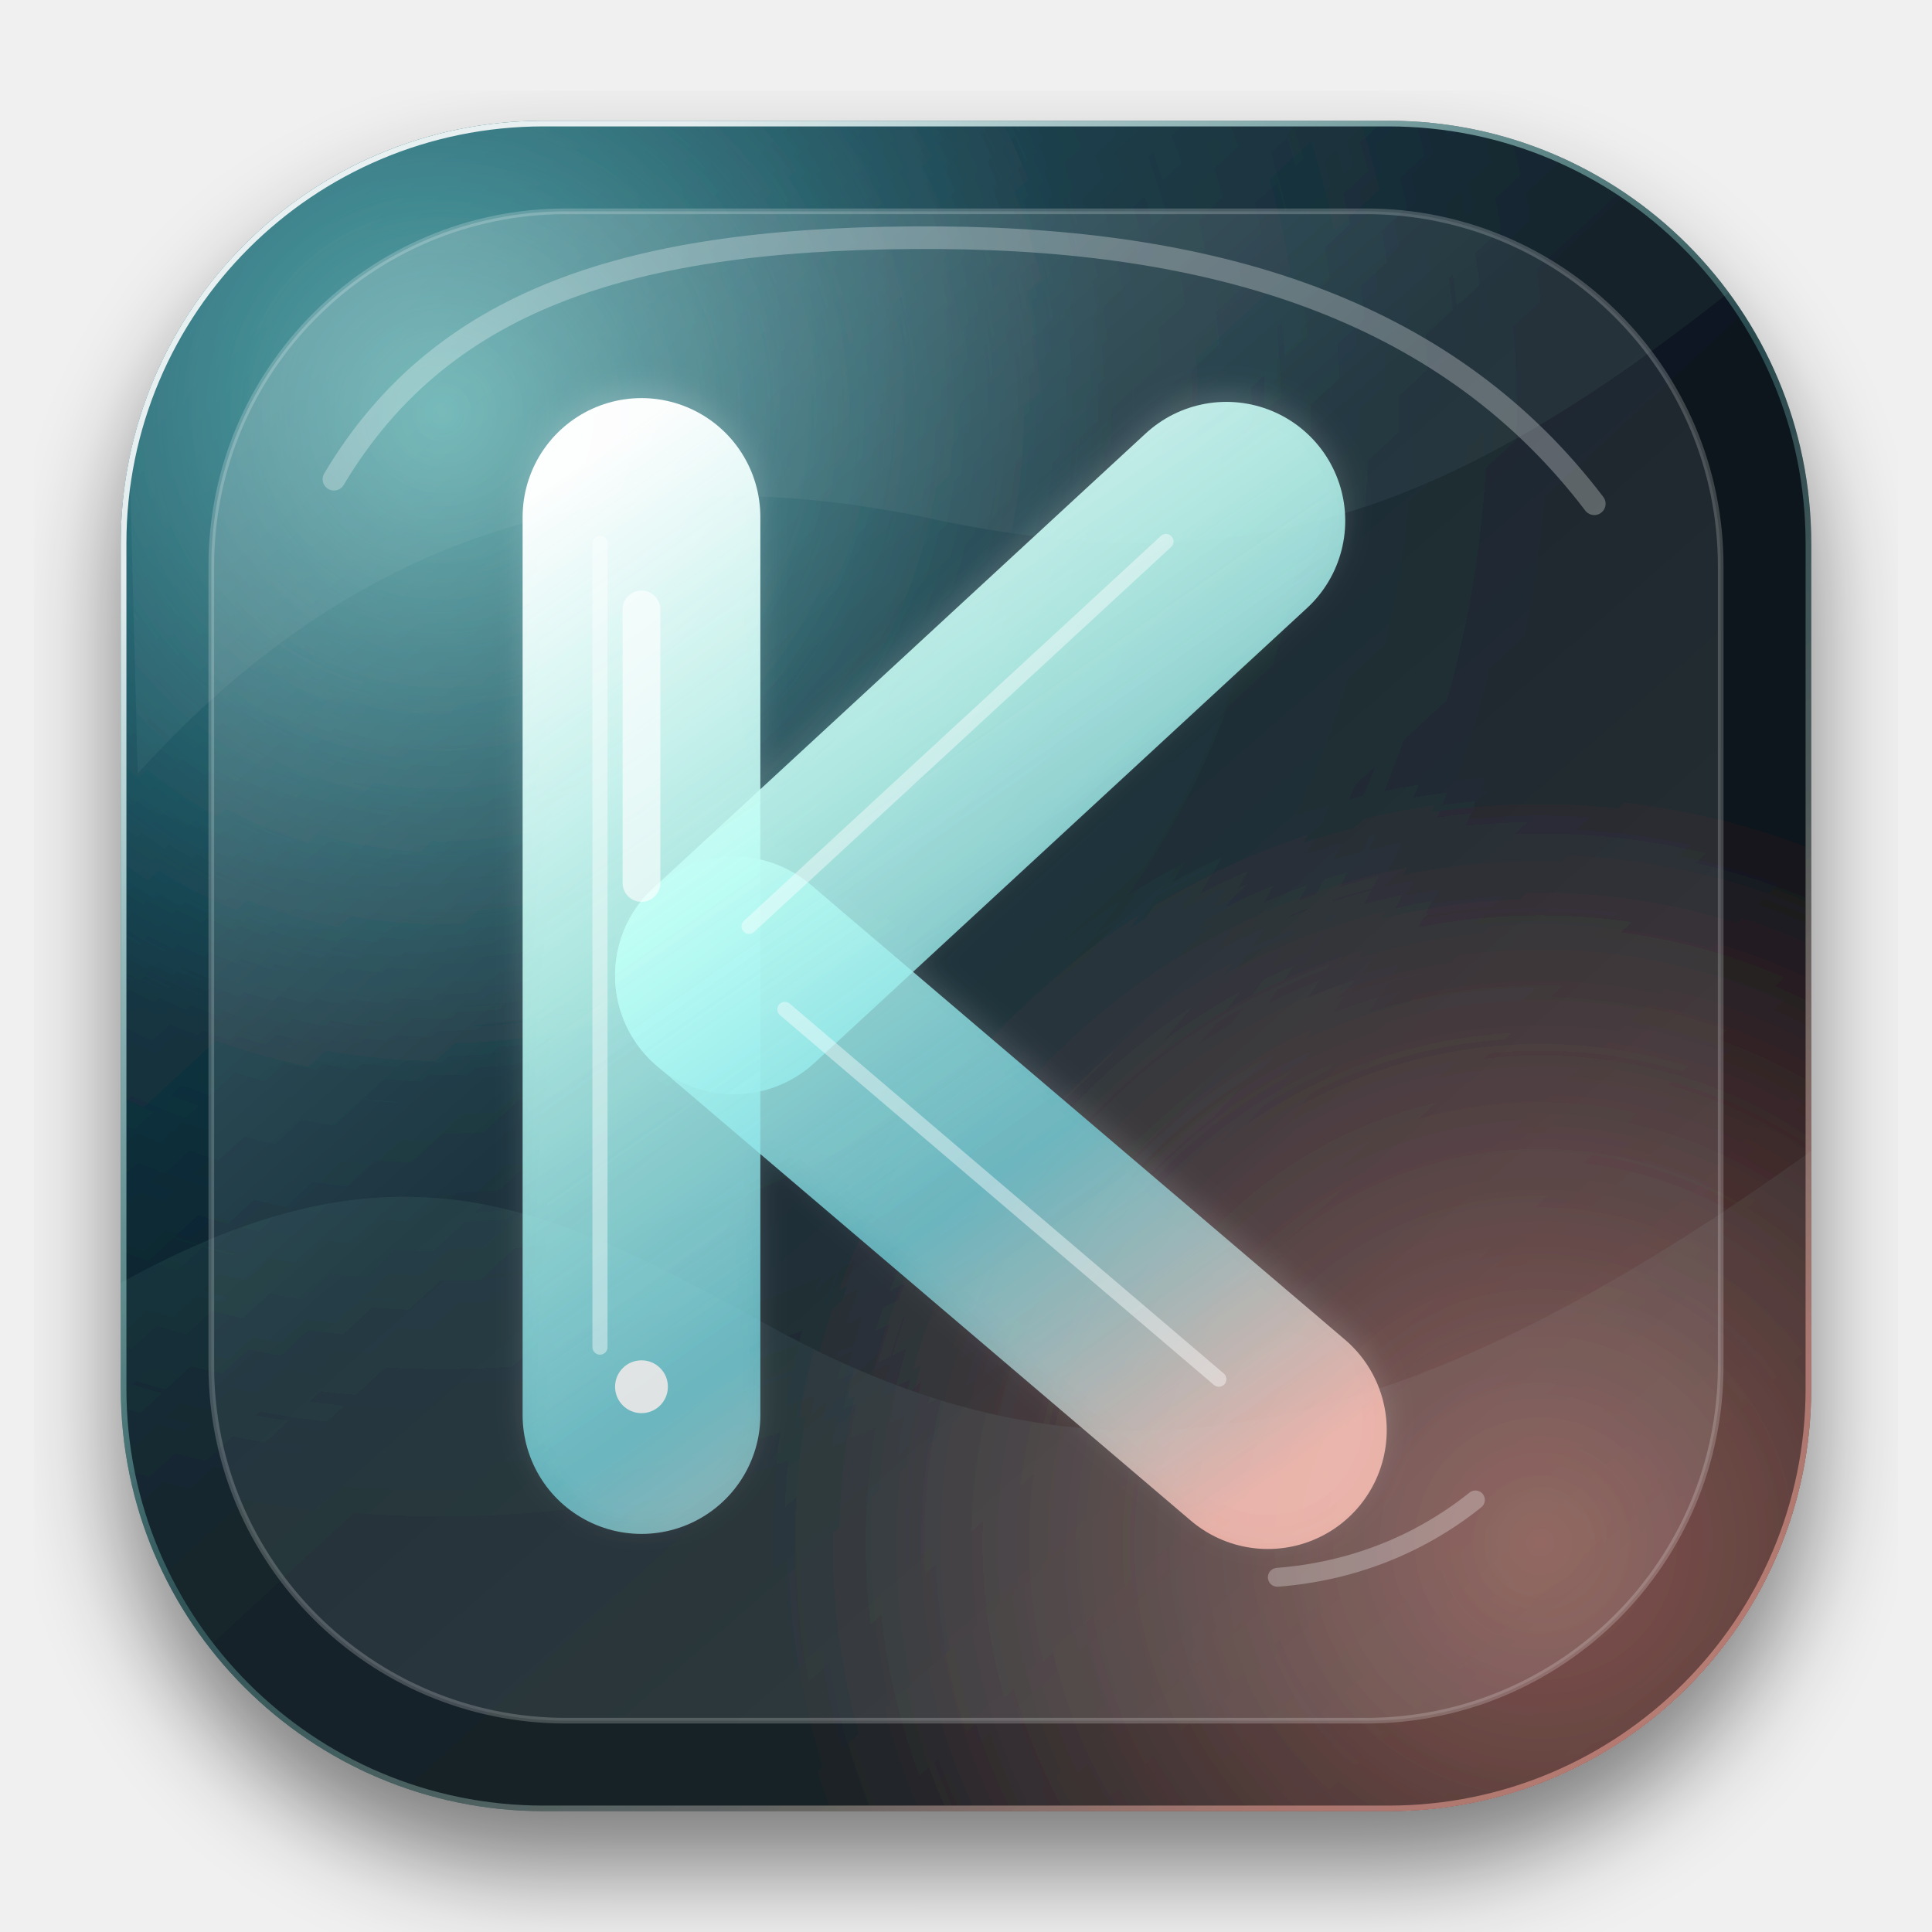
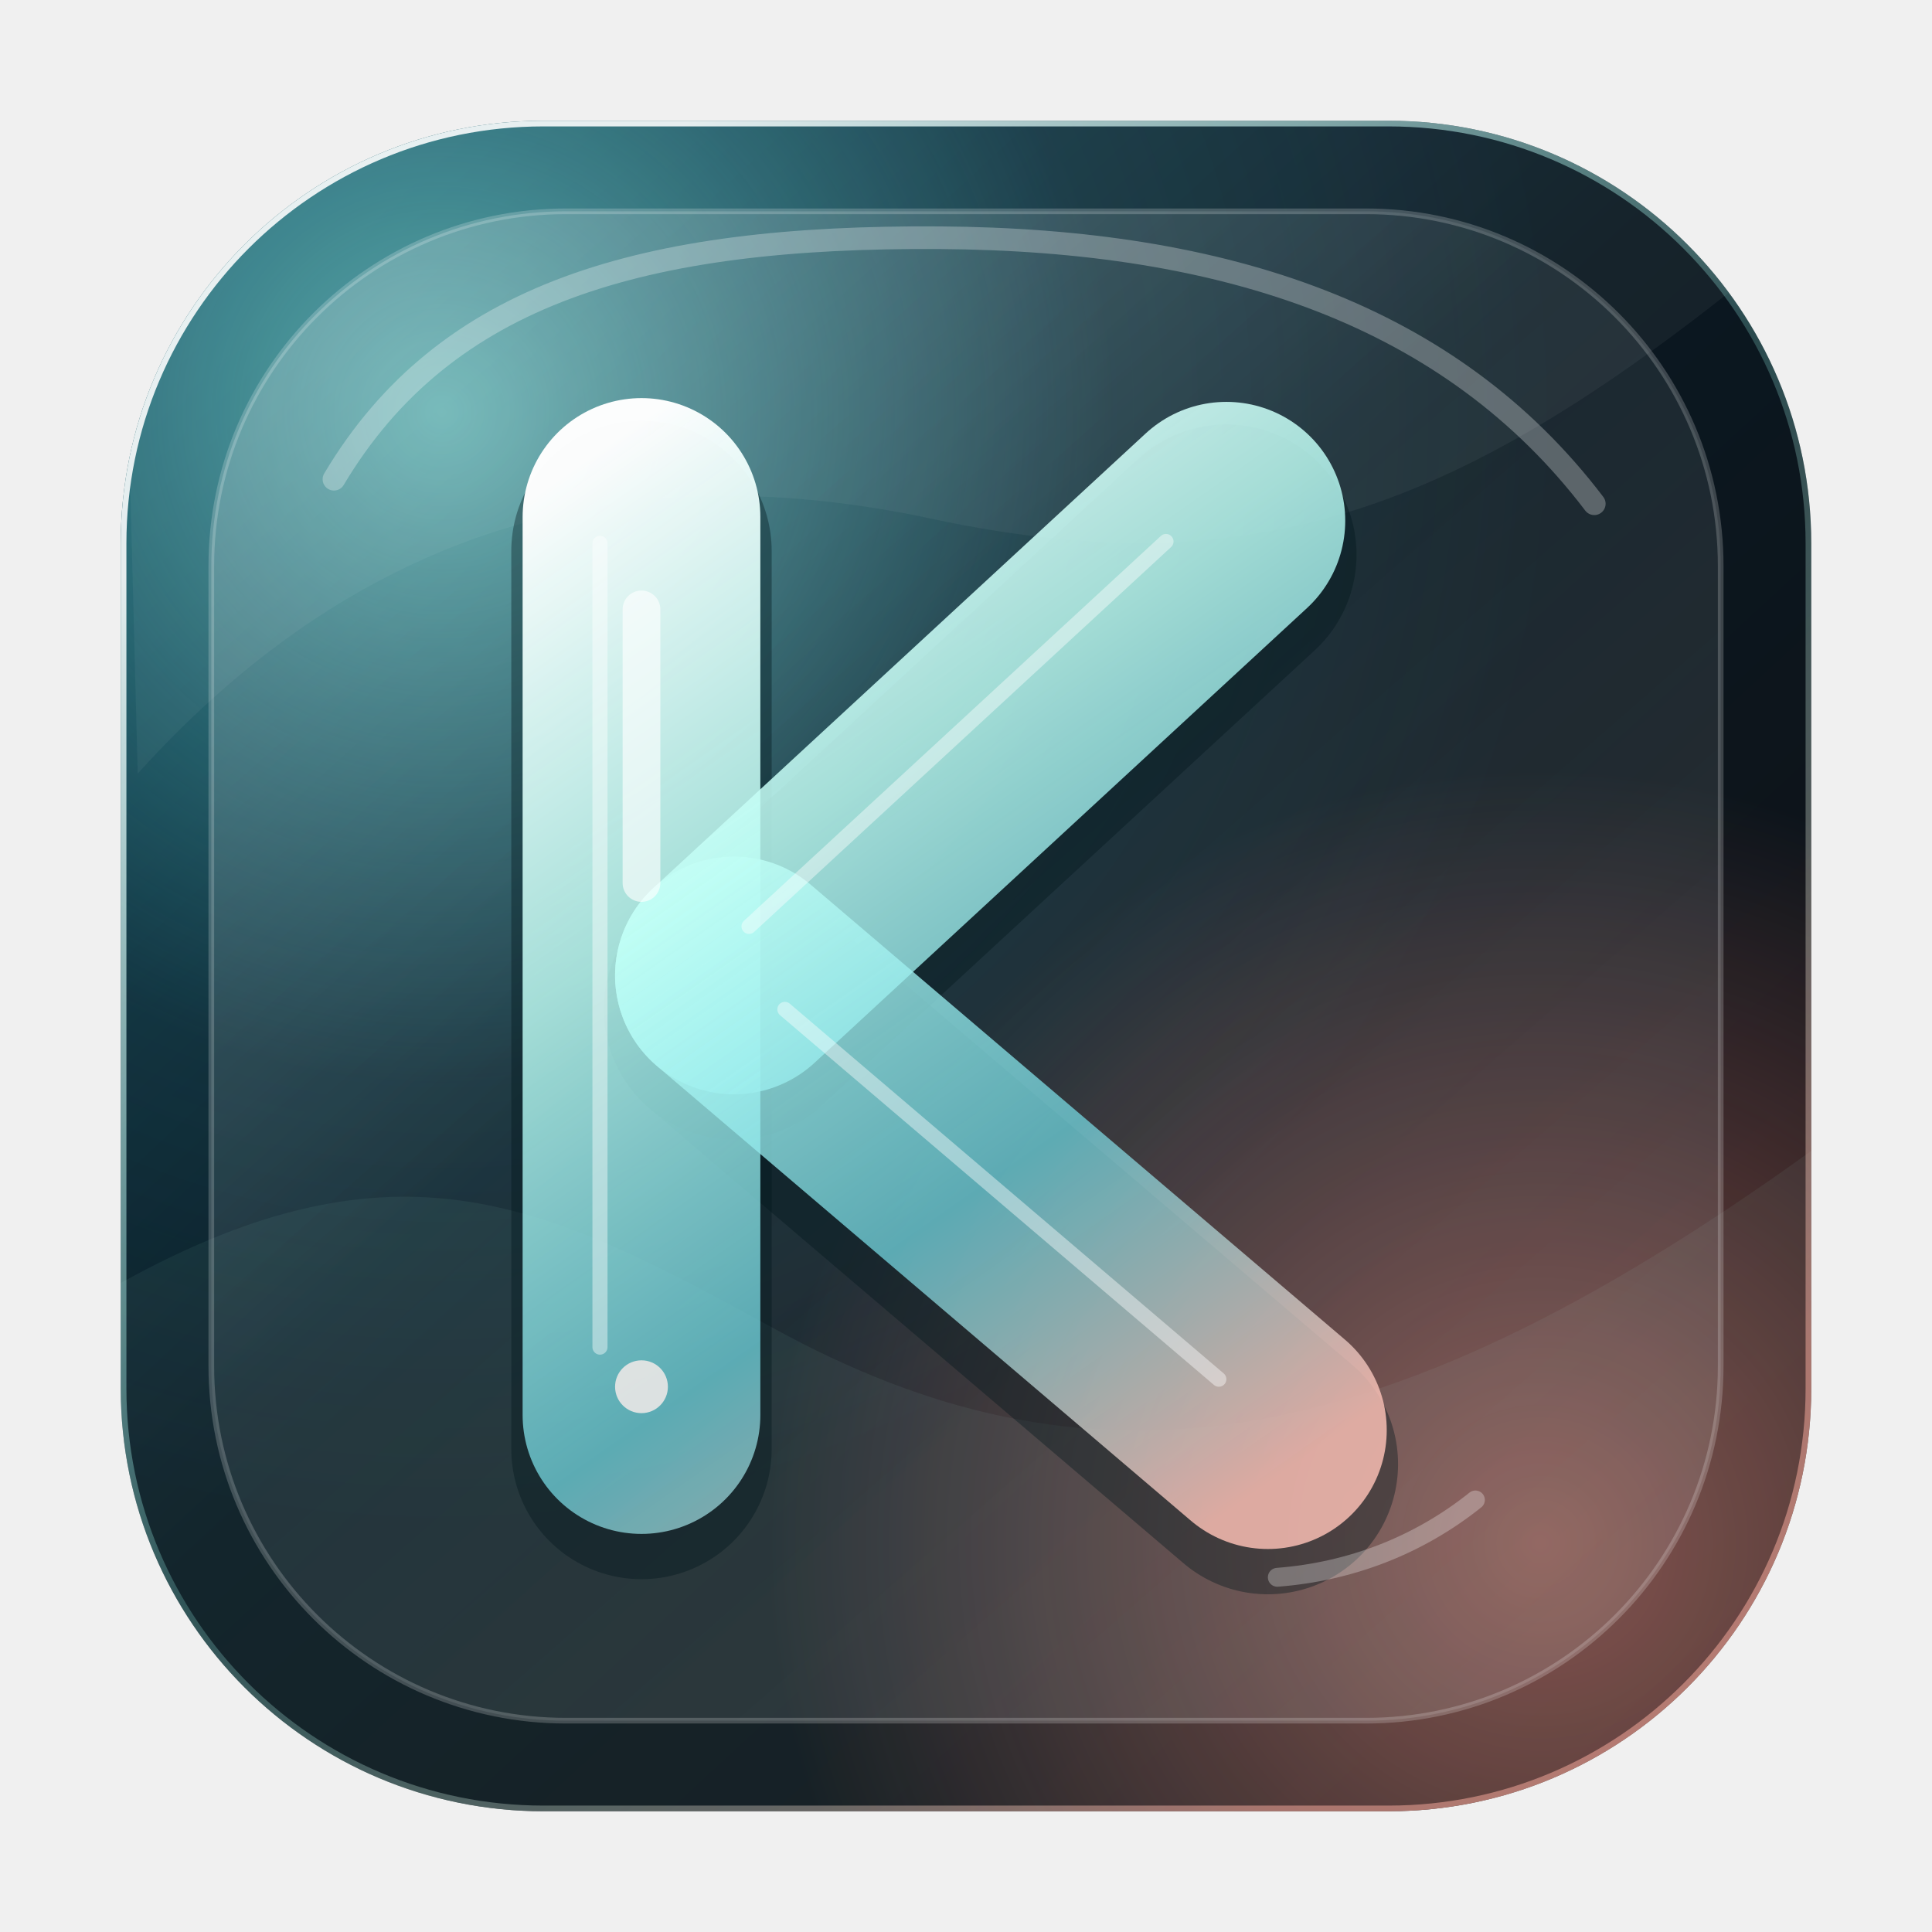
- <svg xmlns="http://www.w3.org/2000/svg" viewBox="0 0 1024 1024" role="img" aria-labelledby="title desc">
+ <svg xmlns="http://www.w3.org/2000/svg" width="1024" height="1024" viewBox="0 0 1024 1024" role="img" aria-labelledby="title desc">
  <defs>
    <linearGradient id="shell" x1="128" y1="96" x2="896" y2="928" gradientUnits="userSpaceOnUse">
      <stop stop-color="#163D4C" />
      <stop offset="0.46" stop-color="#0A1821" />
      <stop offset="1" stop-color="#111014" />
    </linearGradient>
    <radialGradient id="cyanGlow" cx="0" cy="0" r="1" gradientTransform="translate(230 214) rotate(45) scale(602)" gradientUnits="userSpaceOnUse">
      <stop stop-color="#7FF6EE" stop-opacity="0.6" />
      <stop offset="0.6" stop-color="#36BED0" stop-opacity="0.08" />
      <stop offset="1" stop-color="#36BED0" stop-opacity="0" />
    </radialGradient>
    <radialGradient id="warmGlow" cx="0" cy="0" r="1" gradientTransform="translate(814 820) rotate(-124) scale(410)" gradientUnits="userSpaceOnUse">
      <stop stop-color="#FF8A7A" stop-opacity="0.48" />
      <stop offset="1" stop-color="#FF8A7A" stop-opacity="0" />
    </radialGradient>
    <linearGradient id="panel" x1="174" y1="126" x2="842" y2="892" gradientUnits="userSpaceOnUse">
      <stop stop-color="#FFFFFF" stop-opacity="0.22" />
      <stop offset="0.42" stop-color="#E9FFFF" stop-opacity="0.07" />
      <stop offset="1" stop-color="#FFFFFF" stop-opacity="0.12" />
    </linearGradient>
    <linearGradient id="glass" x1="316" y1="240" x2="690" y2="774" gradientUnits="userSpaceOnUse">
      <stop stop-color="#FFFFFF" stop-opacity="0.98" />
      <stop offset="0.34" stop-color="#BFFEF5" stop-opacity="0.84" />
      <stop offset="0.67" stop-color="#76DDE7" stop-opacity="0.72" />
      <stop offset="1" stop-color="#FFC2B7" stop-opacity="0.82" />
    </linearGradient>
    <linearGradient id="edge" x1="232" y1="170" x2="788" y2="860" gradientUnits="userSpaceOnUse">
      <stop stop-color="#FFFFFF" stop-opacity="0.88" />
      <stop offset="0.5" stop-color="#9AFFF4" stop-opacity="0.22" />
      <stop offset="1" stop-color="#FFB0A2" stop-opacity="0.5" />
    </linearGradient>
-     <filter id="shellShadow" x="18" y="18" width="988" height="1006" filterUnits="userSpaceOnUse" color-interpolation-filters="sRGB">
-       <feDropShadow dx="0" dy="30" stdDeviation="26" flood-color="#02070A" flood-opacity="0.48" />
-     </filter>
-     <filter id="markShadow" x="180" y="138" width="632" height="744" filterUnits="userSpaceOnUse" color-interpolation-filters="sRGB">
-       <feDropShadow dx="0" dy="24" stdDeviation="24" flood-color="#00161B" flood-opacity="0.52" />
-       <feDropShadow dx="0" dy="-5" stdDeviation="7" flood-color="#FFFFFF" flood-opacity="0.18" />
-     </filter>
    <clipPath id="shellClip">
      <rect x="64" y="64" width="896" height="896" rx="224" />
    </clipPath>
  </defs>
-   <g filter="url(#shellShadow)">
+   <g>
+     <rect x="72" y="80" width="880" height="880" rx="216" fill="#02070A" fill-opacity="0.34" />
    <rect x="64" y="64" width="896" height="896" rx="224" fill="url(#shell)" />
    <g clip-path="url(#shellClip)">
      <rect x="64" y="64" width="896" height="896" fill="url(#cyanGlow)" />
      <rect x="64" y="64" width="896" height="896" fill="url(#warmGlow)" />
      <path d="M64 680C212 598 291 639 410 704C574 794 727 778 960 610V960H64V680Z" fill="#C5FFF8" fill-opacity="0.055" />
      <path d="M73 410C194 276 336 241 494 275C676 314 787 263 951 127V64H64L73 410Z" fill="#FFFFFF" fill-opacity="0.05" />
    </g>
    <rect x="65.5" y="65.5" width="893" height="893" rx="222.5" fill="none" stroke="url(#edge)" stroke-width="3" />
  </g>
  <rect x="112" y="112" width="800" height="800" rx="188" fill="url(#panel)" stroke="#FFFFFF" stroke-opacity="0.2" stroke-width="3" />
  <path d="M177 254C236 155 341 125 498 126C650 127 769 167 845 267" fill="none" stroke="#FFFFFF" stroke-opacity="0.28" stroke-width="12" stroke-linecap="round" />
-   <g filter="url(#markShadow)" fill="none" stroke="url(#glass)" stroke-width="126" stroke-linecap="round" stroke-linejoin="round">
+   <g transform="translate(0 18)" fill="none" stroke="#00161B" stroke-opacity="0.38" stroke-width="138" stroke-linecap="round" stroke-linejoin="round">
+     <path d="M340 274V750" />
+     <path d="M389 517L650 276" />
+     <path d="M389 517L672 758" />
+   </g>
+   <g fill="none" stroke="url(#glass)" stroke-width="126" stroke-linecap="round" stroke-linejoin="round">
    <path d="M340 274V750" />
    <path d="M389 517L650 276" />
    <path d="M389 517L672 758" />
  </g>
  <g fill="none" stroke="#FFFFFF" stroke-opacity="0.42" stroke-width="8" stroke-linecap="round">
    <path d="M318 288V714" />
    <path d="M397 491L618 287" />
    <path d="M416 535L646 731" />
  </g>
  <path d="M340 323V468" stroke="#FFFFFF" stroke-opacity="0.62" stroke-width="20" stroke-linecap="round" />
  <circle cx="340" cy="735" r="14" fill="#FFF0ED" fill-opacity="0.78" />
  <path d="M782 795C752 819 716 833 677 836" fill="none" stroke="#FFFFFF" stroke-opacity="0.28" stroke-width="10" stroke-linecap="round" />
</svg>
